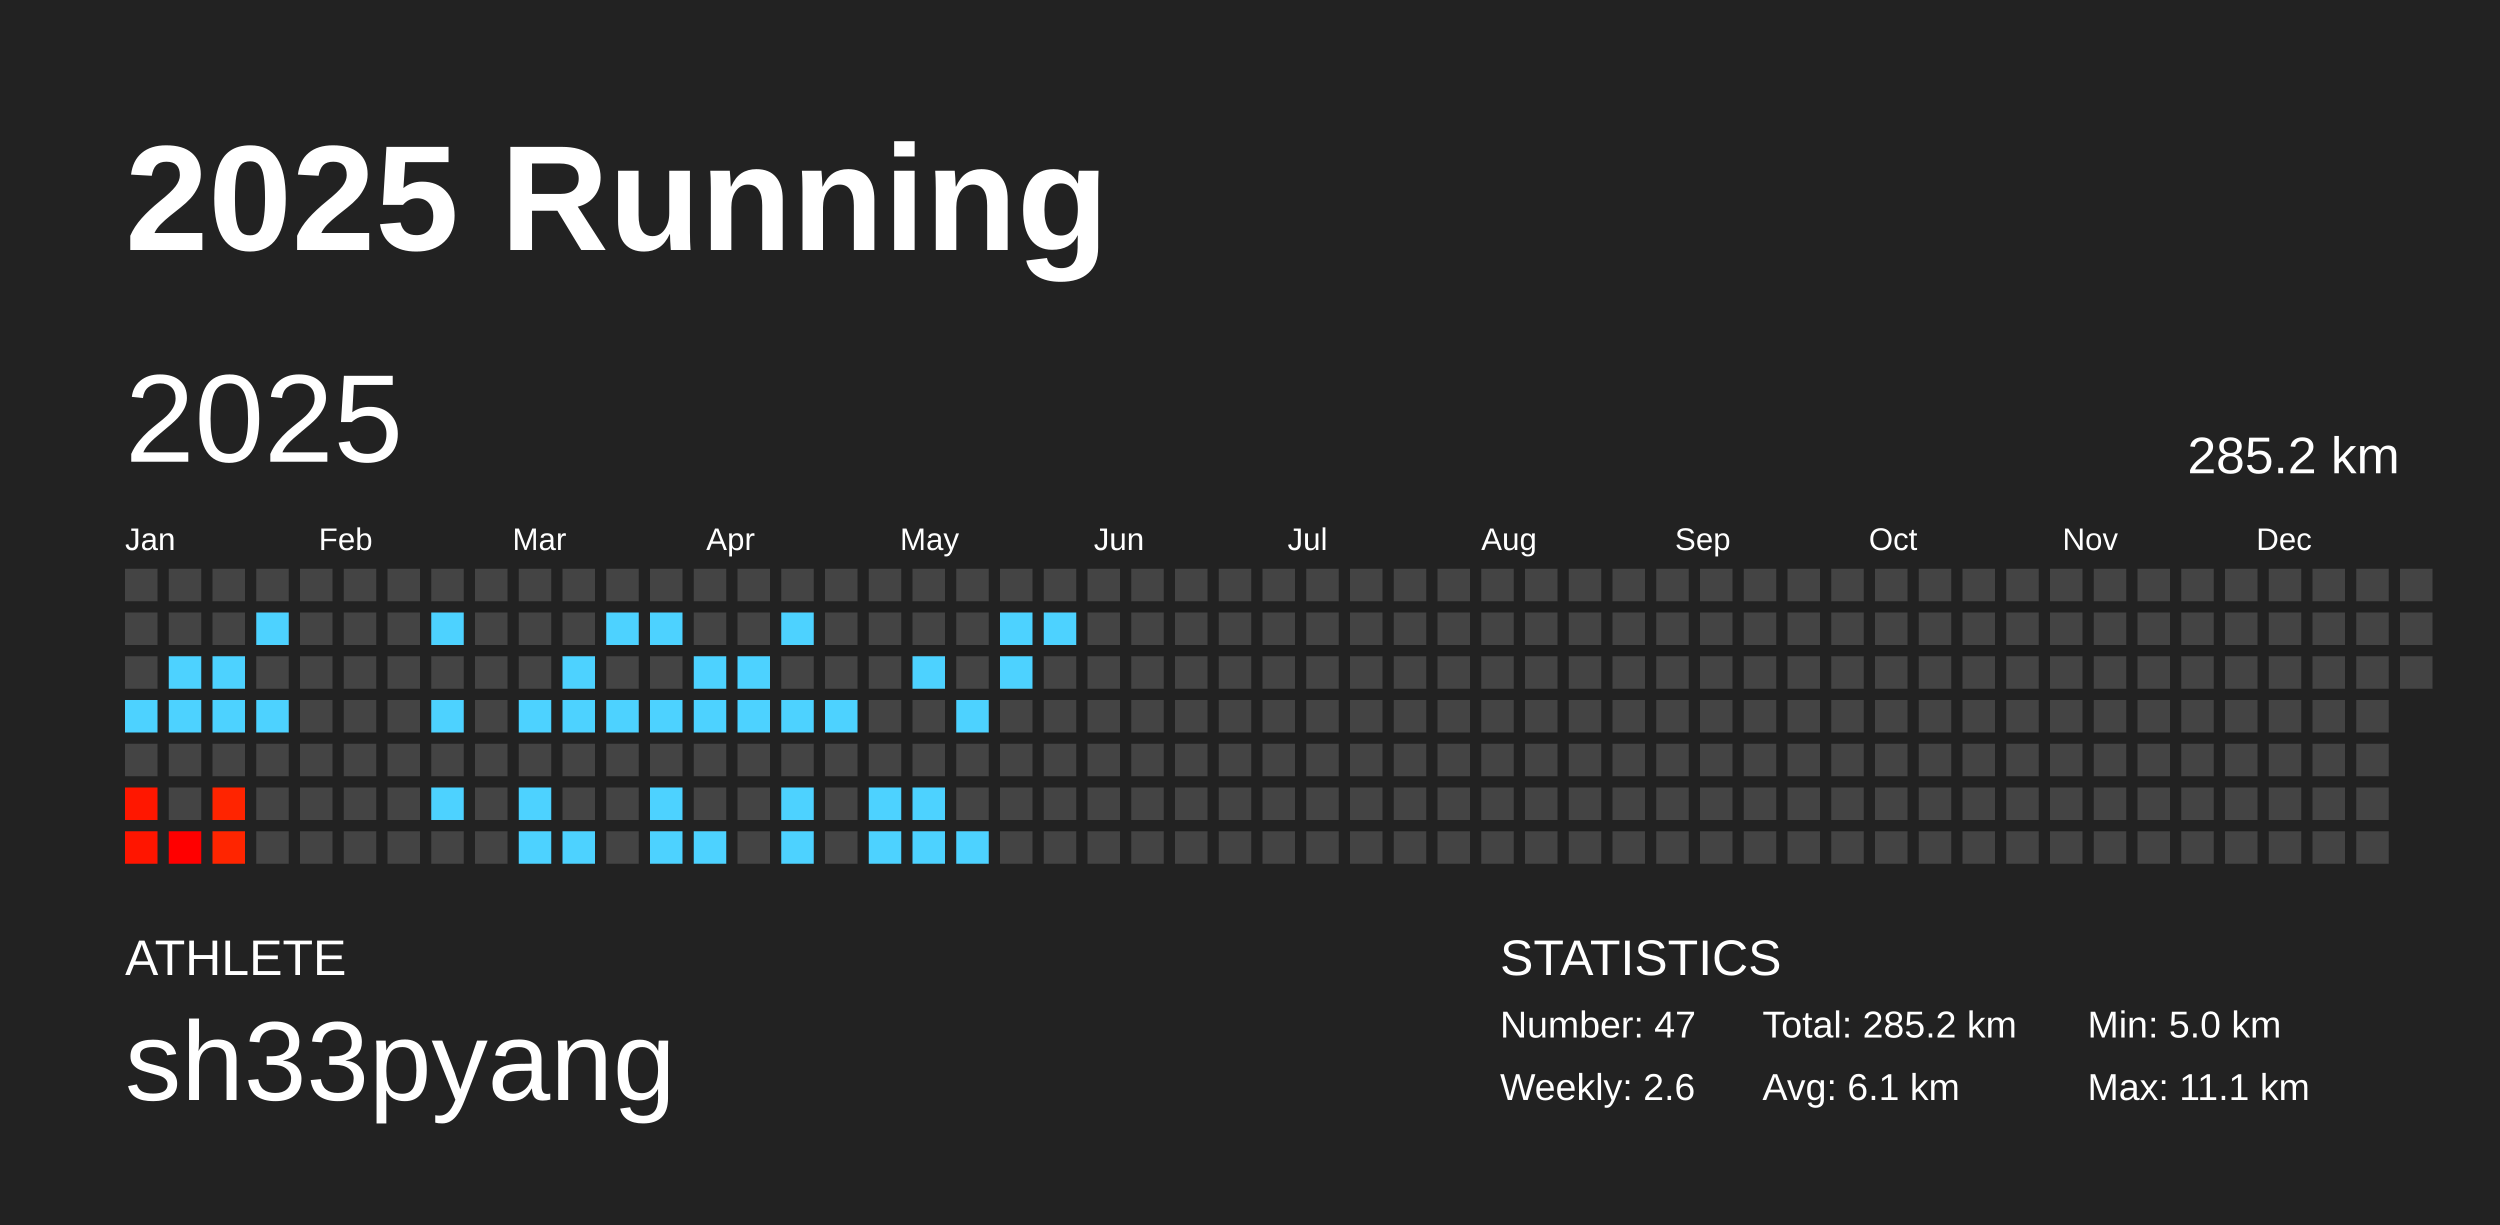
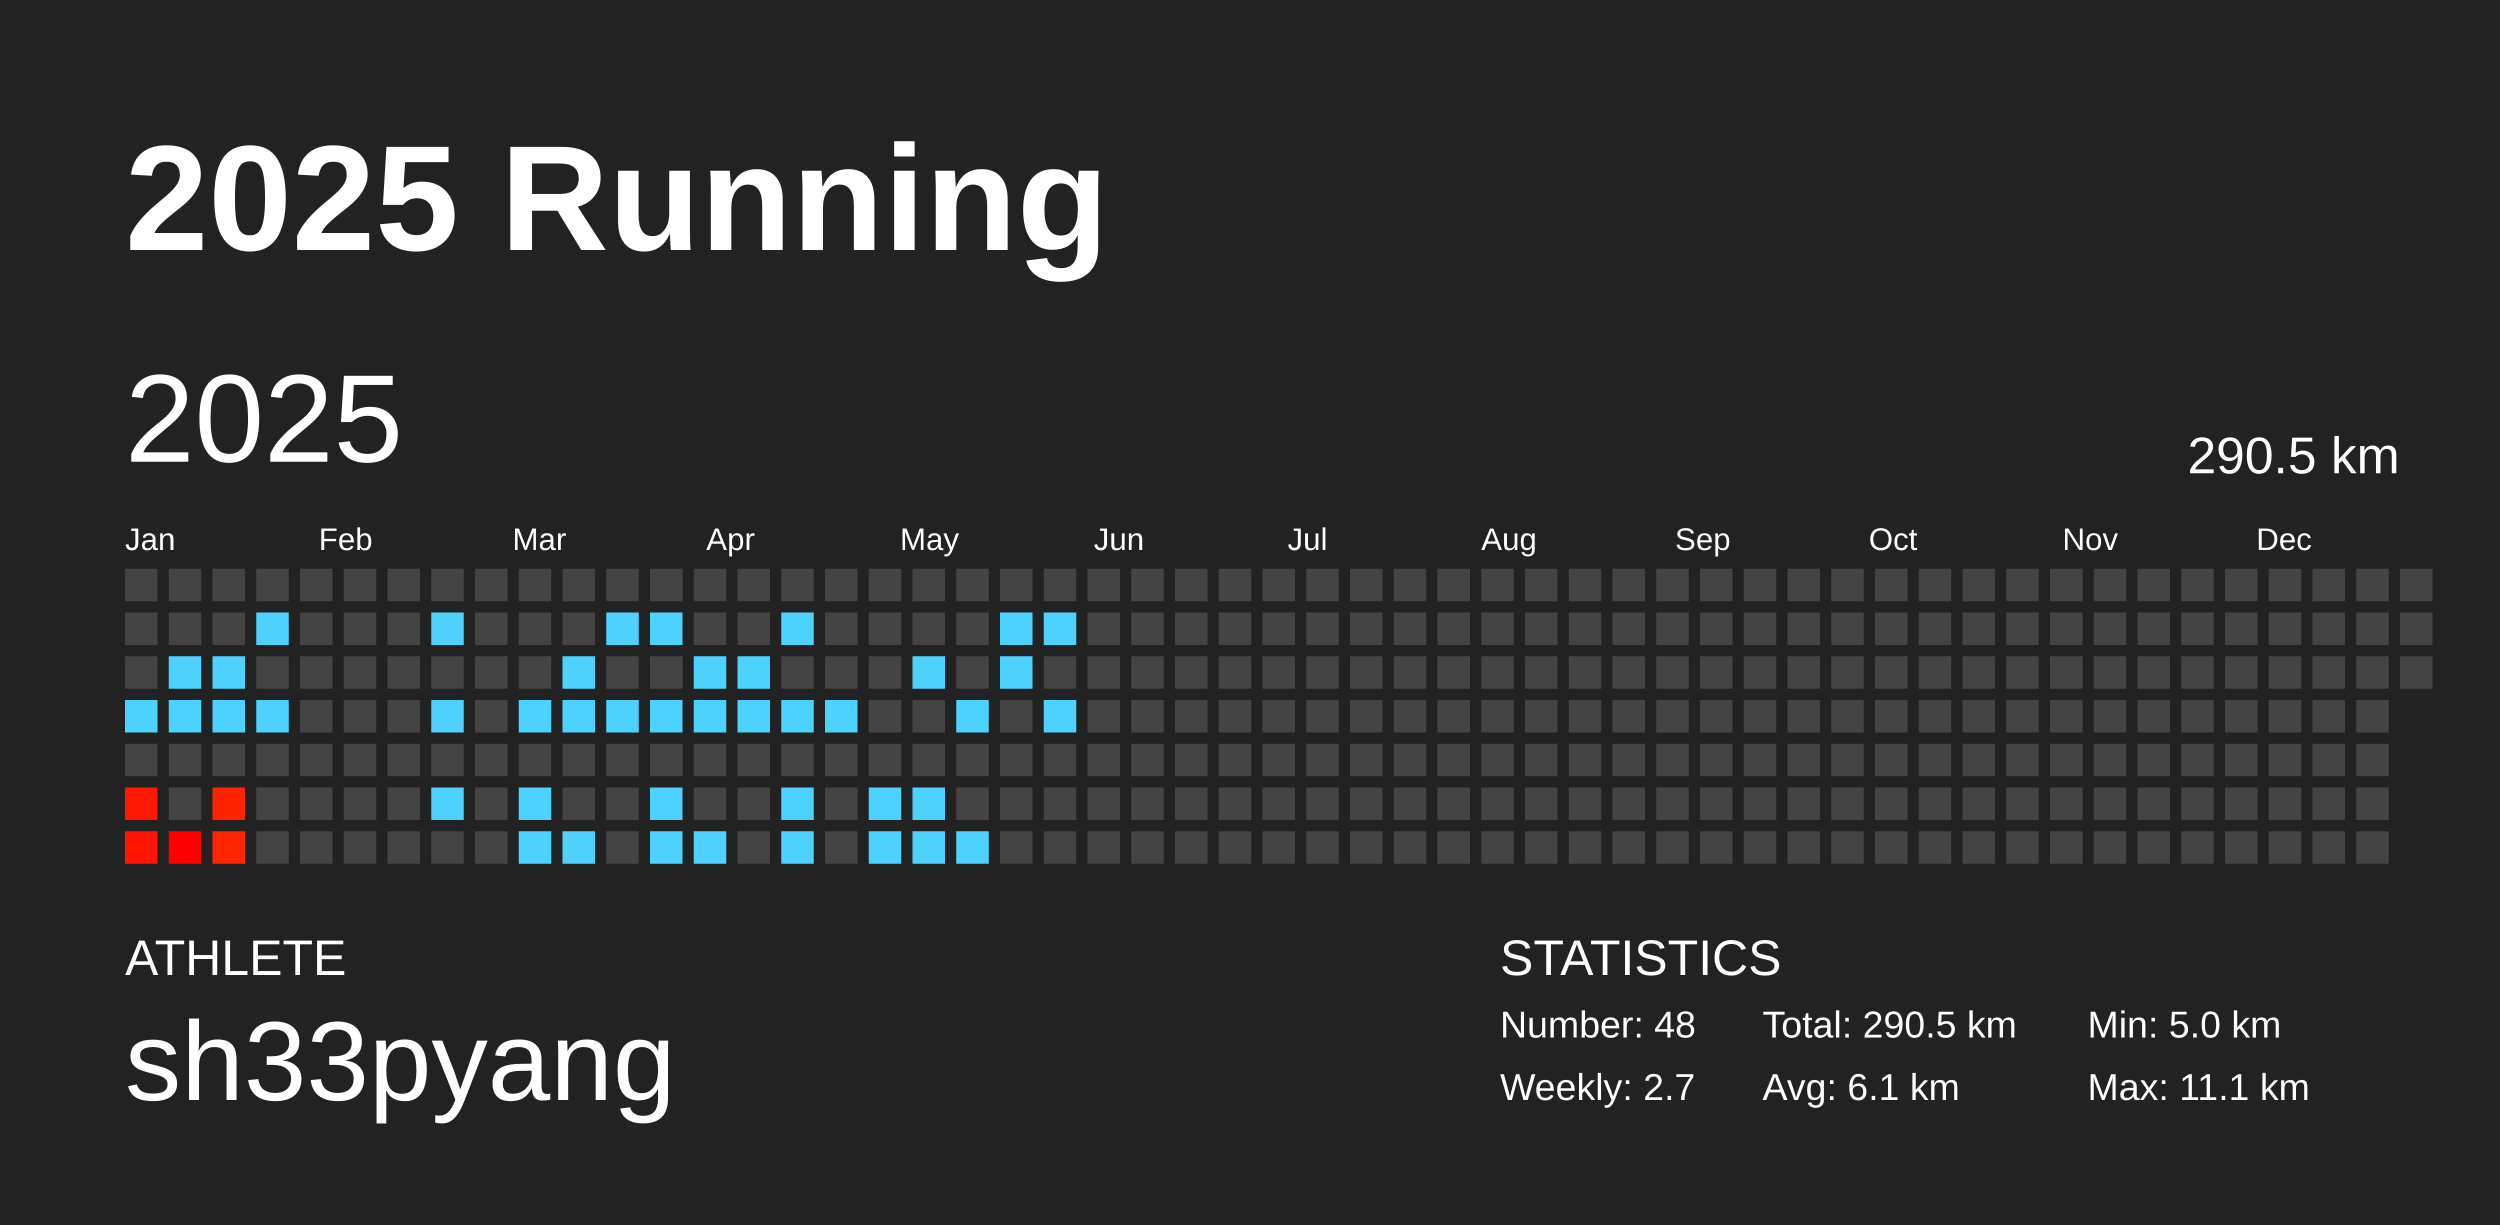
<svg xmlns="http://www.w3.org/2000/svg" baseProfile="full" height="98mm" version="1.1" viewBox="0,0,200,98" width="200mm">
  <defs />
  <rect fill="#222222" height="98" width="200" x="0" y="0" />
  <text fill="#FFFFFF" style="font-size:12px; font-family:Arial; font-weight:bold;" x="10" y="20">2025 Running</text>
  <text fill="#FFFFFF" style="font-size:4px; font-family:Arial" x="10" y="78">ATHLETE</text>
  <text fill="#FFFFFF" style="font-size:9px; font-family:Arial" x="10" y="88">sh33pyang</text>
  <text fill="#FFFFFF" style="font-size:4px; font-family:Arial" x="120" y="78">STATISTICS</text>
-   <text fill="#FFFFFF" style="font-size:3px; font-family:Arial" x="120" y="83">Number: 47</text>
-   <text fill="#FFFFFF" style="font-size:3px; font-family:Arial" x="120" y="88">Weekly: 2.6</text>
-   <text fill="#FFFFFF" style="font-size:3px; font-family:Arial" x="141" y="83">Total: 285.2 km</text>
+   <text fill="#FFFFFF" style="font-size:3px; font-family:Arial" x="120" y="83">Number: 48</text>
+   <text fill="#FFFFFF" style="font-size:3px; font-family:Arial" x="120" y="88">Weekly: 2.7</text>
+   <text fill="#FFFFFF" style="font-size:3px; font-family:Arial" x="141" y="83">Total: 290.5 km</text>
  <text fill="#FFFFFF" style="font-size:3px; font-family:Arial" x="141" y="88">Avg: 6.1 km</text>
  <text fill="#FFFFFF" style="font-size:3px; font-family:Arial" x="167" y="83">Min: 5.0 km</text>
  <text fill="#FFFFFF" style="font-size:3px; font-family:Arial" x="167" y="88">Max: 11.1 km</text>
  <text dominant-baseline="hanging" fill="#FFFFFF" style="font-size:10.0px; font-family:Arial;" x="10" y="30">2025</text>
-   <text dominant-baseline="hanging" fill="#FFFFFF" style="font-size:4.125px; font-family:Arial;" x="175" y="35">285.2 km</text>
+   <text dominant-baseline="hanging" fill="#FFFFFF" style="font-size:4.125px; font-family:Arial;" x="175" y="35">290.5 km</text>
  <text fill="#FFFFFF" style="font-size:2.5px; font-family:Arial" x="10.0" y="44">Jan</text>
  <text fill="#FFFFFF" style="font-size:2.5px; font-family:Arial" x="25.5" y="44">Feb</text>
  <text fill="#FFFFFF" style="font-size:2.5px; font-family:Arial" x="41.0" y="44">Mar</text>
  <text fill="#FFFFFF" style="font-size:2.5px; font-family:Arial" x="56.5" y="44">Apr</text>
  <text fill="#FFFFFF" style="font-size:2.5px; font-family:Arial" x="72.0" y="44">May</text>
  <text fill="#FFFFFF" style="font-size:2.5px; font-family:Arial" x="87.5" y="44">Jun</text>
  <text fill="#FFFFFF" style="font-size:2.5px; font-family:Arial" x="103.0" y="44">Jul</text>
  <text fill="#FFFFFF" style="font-size:2.5px; font-family:Arial" x="118.5" y="44">Aug</text>
  <text fill="#FFFFFF" style="font-size:2.5px; font-family:Arial" x="134.0" y="44">Sep</text>
  <text fill="#FFFFFF" style="font-size:2.5px; font-family:Arial" x="149.5" y="44">Oct</text>
  <text fill="#FFFFFF" style="font-size:2.5px; font-family:Arial" x="165.0" y="44">Nov</text>
  <text fill="#FFFFFF" style="font-size:2.5px; font-family:Arial" x="180.5" y="44">Dec</text>
  <rect fill="#444444" height="2.6" width="2.6" x="10.0" y="45.5" />
  <rect fill="#444444" height="2.6" width="2.6" x="10.0" y="49.0" />
  <rect fill="#444444" height="2.6" width="2.6" x="10.0" y="52.5" />
  <rect fill="#4dd2ff" height="2.6" width="2.6" x="10.0" y="56.0" />
  <rect fill="#444444" height="2.6" width="2.6" x="10.0" y="59.5" />
  <rect fill="#ff1700" height="2.6" width="2.6" x="10.0" y="63.0" />
  <rect fill="#ff1500" height="2.6" width="2.6" x="10.0" y="66.5" />
  <rect fill="#444444" height="2.6" width="2.6" x="13.5" y="45.5" />
  <rect fill="#444444" height="2.6" width="2.6" x="13.5" y="49.0" />
  <rect fill="#4dd2ff" height="2.6" width="2.6" x="13.5" y="52.5" />
  <rect fill="#4dd2ff" height="2.6" width="2.6" x="13.5" y="56.0" />
  <rect fill="#444444" height="2.6" width="2.6" x="13.5" y="59.5" />
  <rect fill="#444444" height="2.6" width="2.6" x="13.5" y="63.0" />
  <rect fill="#ff0000" height="2.6" width="2.6" x="13.5" y="66.5" />
  <rect fill="#444444" height="2.6" width="2.6" x="17.0" y="45.5" />
  <rect fill="#444444" height="2.6" width="2.6" x="17.0" y="49.0" />
  <rect fill="#4dd2ff" height="2.6" width="2.6" x="17.0" y="52.5" />
  <rect fill="#4dd2ff" height="2.6" width="2.6" x="17.0" y="56.0" />
  <rect fill="#444444" height="2.6" width="2.6" x="17.0" y="59.5" />
  <rect fill="#ff2400" height="2.6" width="2.6" x="17.0" y="63.0" />
  <rect fill="#ff2500" height="2.6" width="2.6" x="17.0" y="66.5" />
  <rect fill="#444444" height="2.6" width="2.6" x="20.5" y="45.5" />
  <rect fill="#4dd2ff" height="2.6" width="2.6" x="20.5" y="49.0" />
  <rect fill="#444444" height="2.6" width="2.6" x="20.5" y="52.5" />
  <rect fill="#4dd2ff" height="2.6" width="2.6" x="20.5" y="56.0" />
  <rect fill="#444444" height="2.6" width="2.6" x="20.5" y="59.5" />
  <rect fill="#444444" height="2.6" width="2.6" x="20.5" y="63.0" />
  <rect fill="#444444" height="2.6" width="2.6" x="20.5" y="66.5" />
  <rect fill="#444444" height="2.6" width="2.6" x="24.0" y="45.5" />
  <rect fill="#444444" height="2.6" width="2.6" x="24.0" y="49.0" />
  <rect fill="#444444" height="2.6" width="2.6" x="24.0" y="52.5" />
  <rect fill="#444444" height="2.6" width="2.6" x="24.0" y="56.0" />
  <rect fill="#444444" height="2.6" width="2.6" x="24.0" y="59.5" />
  <rect fill="#444444" height="2.6" width="2.6" x="24.0" y="63.0" />
  <rect fill="#444444" height="2.6" width="2.6" x="24.0" y="66.5" />
  <rect fill="#444444" height="2.6" width="2.6" x="27.5" y="45.5" />
  <rect fill="#444444" height="2.6" width="2.6" x="27.5" y="49.0" />
  <rect fill="#444444" height="2.6" width="2.6" x="27.5" y="52.5" />
  <rect fill="#444444" height="2.6" width="2.6" x="27.5" y="56.0" />
  <rect fill="#444444" height="2.6" width="2.6" x="27.5" y="59.5" />
  <rect fill="#444444" height="2.6" width="2.6" x="27.5" y="63.0" />
  <rect fill="#444444" height="2.6" width="2.6" x="27.5" y="66.5" />
  <rect fill="#444444" height="2.6" width="2.6" x="31.0" y="45.5" />
  <rect fill="#444444" height="2.6" width="2.6" x="31.0" y="49.0" />
  <rect fill="#444444" height="2.6" width="2.6" x="31.0" y="52.5" />
  <rect fill="#444444" height="2.6" width="2.6" x="31.0" y="56.0" />
  <rect fill="#444444" height="2.6" width="2.6" x="31.0" y="59.5" />
  <rect fill="#444444" height="2.6" width="2.6" x="31.0" y="63.0" />
  <rect fill="#444444" height="2.6" width="2.6" x="31.0" y="66.5" />
  <rect fill="#444444" height="2.6" width="2.6" x="34.5" y="45.5" />
  <rect fill="#4dd2ff" height="2.6" width="2.6" x="34.5" y="49.0" />
  <rect fill="#444444" height="2.6" width="2.6" x="34.5" y="52.5" />
  <rect fill="#4dd2ff" height="2.6" width="2.6" x="34.5" y="56.0" />
  <rect fill="#444444" height="2.6" width="2.6" x="34.5" y="59.5" />
  <rect fill="#4dd2ff" height="2.6" width="2.6" x="34.5" y="63.0" />
  <rect fill="#444444" height="2.6" width="2.6" x="34.5" y="66.5" />
  <rect fill="#444444" height="2.6" width="2.6" x="38.0" y="45.5" />
  <rect fill="#444444" height="2.6" width="2.6" x="38.0" y="49.0" />
  <rect fill="#444444" height="2.6" width="2.6" x="38.0" y="52.5" />
  <rect fill="#444444" height="2.6" width="2.6" x="38.0" y="56.0" />
  <rect fill="#444444" height="2.6" width="2.6" x="38.0" y="59.5" />
  <rect fill="#444444" height="2.6" width="2.6" x="38.0" y="63.0" />
  <rect fill="#444444" height="2.6" width="2.6" x="38.0" y="66.5" />
  <rect fill="#444444" height="2.6" width="2.6" x="41.5" y="45.5" />
  <rect fill="#444444" height="2.6" width="2.6" x="41.5" y="49.0" />
  <rect fill="#444444" height="2.6" width="2.6" x="41.5" y="52.5" />
  <rect fill="#4dd2ff" height="2.6" width="2.6" x="41.5" y="56.0" />
  <rect fill="#444444" height="2.6" width="2.6" x="41.5" y="59.5" />
  <rect fill="#4dd2ff" height="2.6" width="2.6" x="41.5" y="63.0" />
  <rect fill="#4dd2ff" height="2.6" width="2.6" x="41.5" y="66.5" />
  <rect fill="#444444" height="2.6" width="2.6" x="45.0" y="45.5" />
  <rect fill="#444444" height="2.6" width="2.6" x="45.0" y="49.0" />
  <rect fill="#4dd2ff" height="2.6" width="2.6" x="45.0" y="52.5" />
  <rect fill="#4dd2ff" height="2.6" width="2.6" x="45.0" y="56.0" />
  <rect fill="#444444" height="2.6" width="2.6" x="45.0" y="59.5" />
  <rect fill="#444444" height="2.6" width="2.6" x="45.0" y="63.0" />
  <rect fill="#4dd2ff" height="2.6" width="2.6" x="45.0" y="66.5" />
  <rect fill="#444444" height="2.6" width="2.6" x="48.5" y="45.5" />
  <rect fill="#4dd2ff" height="2.6" width="2.6" x="48.5" y="49.0" />
  <rect fill="#444444" height="2.6" width="2.6" x="48.5" y="52.5" />
  <rect fill="#4dd2ff" height="2.6" width="2.6" x="48.5" y="56.0" />
  <rect fill="#444444" height="2.6" width="2.6" x="48.5" y="59.5" />
  <rect fill="#444444" height="2.6" width="2.6" x="48.5" y="63.0" />
  <rect fill="#444444" height="2.6" width="2.6" x="48.5" y="66.5" />
  <rect fill="#444444" height="2.6" width="2.6" x="52.0" y="45.5" />
  <rect fill="#4dd2ff" height="2.6" width="2.6" x="52.0" y="49.0" />
  <rect fill="#444444" height="2.6" width="2.6" x="52.0" y="52.5" />
  <rect fill="#4dd2ff" height="2.6" width="2.6" x="52.0" y="56.0" />
  <rect fill="#444444" height="2.6" width="2.6" x="52.0" y="59.5" />
  <rect fill="#4dd2ff" height="2.6" width="2.6" x="52.0" y="63.0" />
  <rect fill="#4dd2ff" height="2.6" width="2.6" x="52.0" y="66.5" />
  <rect fill="#444444" height="2.6" width="2.6" x="55.5" y="45.5" />
  <rect fill="#444444" height="2.6" width="2.6" x="55.5" y="49.0" />
  <rect fill="#4dd2ff" height="2.6" width="2.6" x="55.5" y="52.5" />
  <rect fill="#4dd2ff" height="2.6" width="2.6" x="55.5" y="56.0" />
  <rect fill="#444444" height="2.6" width="2.6" x="55.5" y="59.5" />
  <rect fill="#444444" height="2.6" width="2.6" x="55.5" y="63.0" />
  <rect fill="#4dd2ff" height="2.6" width="2.6" x="55.5" y="66.5" />
  <rect fill="#444444" height="2.6" width="2.6" x="59.0" y="45.5" />
  <rect fill="#444444" height="2.6" width="2.6" x="59.0" y="49.0" />
  <rect fill="#4dd2ff" height="2.6" width="2.6" x="59.0" y="52.5" />
  <rect fill="#4dd2ff" height="2.6" width="2.6" x="59.0" y="56.0" />
  <rect fill="#444444" height="2.6" width="2.6" x="59.0" y="59.5" />
  <rect fill="#444444" height="2.6" width="2.6" x="59.0" y="63.0" />
  <rect fill="#444444" height="2.6" width="2.6" x="59.0" y="66.5" />
  <rect fill="#444444" height="2.6" width="2.6" x="62.5" y="45.5" />
  <rect fill="#4dd2ff" height="2.6" width="2.6" x="62.5" y="49.0" />
  <rect fill="#444444" height="2.6" width="2.6" x="62.5" y="52.5" />
  <rect fill="#4dd2ff" height="2.6" width="2.6" x="62.5" y="56.0" />
  <rect fill="#444444" height="2.6" width="2.6" x="62.5" y="59.5" />
  <rect fill="#4dd2ff" height="2.6" width="2.6" x="62.5" y="63.0" />
  <rect fill="#4dd2ff" height="2.6" width="2.6" x="62.5" y="66.5" />
  <rect fill="#444444" height="2.6" width="2.6" x="66.0" y="45.5" />
  <rect fill="#444444" height="2.6" width="2.6" x="66.0" y="49.0" />
  <rect fill="#444444" height="2.6" width="2.6" x="66.0" y="52.5" />
  <rect fill="#4dd2ff" height="2.6" width="2.6" x="66.0" y="56.0" />
  <rect fill="#444444" height="2.6" width="2.6" x="66.0" y="59.5" />
  <rect fill="#444444" height="2.6" width="2.6" x="66.0" y="63.0" />
  <rect fill="#444444" height="2.6" width="2.6" x="66.0" y="66.5" />
  <rect fill="#444444" height="2.6" width="2.6" x="69.5" y="45.5" />
  <rect fill="#444444" height="2.6" width="2.6" x="69.5" y="49.0" />
  <rect fill="#444444" height="2.6" width="2.6" x="69.5" y="52.5" />
  <rect fill="#444444" height="2.6" width="2.6" x="69.5" y="56.0" />
  <rect fill="#444444" height="2.6" width="2.6" x="69.5" y="59.5" />
  <rect fill="#4dd2ff" height="2.6" width="2.6" x="69.5" y="63.0" />
  <rect fill="#4dd2ff" height="2.6" width="2.6" x="69.5" y="66.5" />
  <rect fill="#444444" height="2.6" width="2.6" x="73.0" y="45.5" />
  <rect fill="#444444" height="2.6" width="2.6" x="73.0" y="49.0" />
  <rect fill="#4dd2ff" height="2.6" width="2.6" x="73.0" y="52.5" />
  <rect fill="#444444" height="2.6" width="2.6" x="73.0" y="56.0" />
  <rect fill="#444444" height="2.6" width="2.6" x="73.0" y="59.5" />
  <rect fill="#4dd2ff" height="2.6" width="2.6" x="73.0" y="63.0" />
  <rect fill="#4dd2ff" height="2.6" width="2.6" x="73.0" y="66.5" />
  <rect fill="#444444" height="2.6" width="2.6" x="76.5" y="45.5" />
  <rect fill="#444444" height="2.6" width="2.6" x="76.5" y="49.0" />
  <rect fill="#444444" height="2.6" width="2.6" x="76.5" y="52.5" />
  <rect fill="#4dd2ff" height="2.6" width="2.6" x="76.5" y="56.0" />
  <rect fill="#444444" height="2.6" width="2.6" x="76.5" y="59.5" />
  <rect fill="#444444" height="2.6" width="2.6" x="76.5" y="63.0" />
  <rect fill="#4dd2ff" height="2.6" width="2.6" x="76.5" y="66.5" />
  <rect fill="#444444" height="2.6" width="2.6" x="80.0" y="45.5" />
  <rect fill="#4dd2ff" height="2.6" width="2.6" x="80.0" y="49.0" />
  <rect fill="#4dd2ff" height="2.6" width="2.6" x="80.0" y="52.5" />
  <rect fill="#444444" height="2.6" width="2.6" x="80.0" y="56.0" />
  <rect fill="#444444" height="2.6" width="2.6" x="80.0" y="59.5" />
  <rect fill="#444444" height="2.6" width="2.6" x="80.0" y="63.0" />
  <rect fill="#444444" height="2.6" width="2.6" x="80.0" y="66.5" />
  <rect fill="#444444" height="2.6" width="2.6" x="83.5" y="45.5" />
  <rect fill="#4dd2ff" height="2.6" width="2.6" x="83.5" y="49.0" />
  <rect fill="#444444" height="2.6" width="2.6" x="83.5" y="52.5" />
-   <rect fill="#444444" height="2.6" width="2.6" x="83.5" y="56.0" />
+   <rect fill="#4dd2ff" height="2.6" width="2.6" x="83.5" y="56.0" />
  <rect fill="#444444" height="2.6" width="2.6" x="83.5" y="59.5" />
  <rect fill="#444444" height="2.6" width="2.6" x="83.5" y="63.0" />
  <rect fill="#444444" height="2.6" width="2.6" x="83.5" y="66.5" />
  <rect fill="#444444" height="2.6" width="2.6" x="87.0" y="45.5" />
  <rect fill="#444444" height="2.6" width="2.6" x="87.0" y="49.0" />
  <rect fill="#444444" height="2.6" width="2.6" x="87.0" y="52.5" />
  <rect fill="#444444" height="2.6" width="2.6" x="87.0" y="56.0" />
  <rect fill="#444444" height="2.6" width="2.6" x="87.0" y="59.5" />
  <rect fill="#444444" height="2.6" width="2.6" x="87.0" y="63.0" />
  <rect fill="#444444" height="2.6" width="2.6" x="87.0" y="66.5" />
  <rect fill="#444444" height="2.6" width="2.6" x="90.5" y="45.5" />
  <rect fill="#444444" height="2.6" width="2.6" x="90.5" y="49.0" />
  <rect fill="#444444" height="2.6" width="2.6" x="90.5" y="52.5" />
  <rect fill="#444444" height="2.6" width="2.6" x="90.5" y="56.0" />
  <rect fill="#444444" height="2.6" width="2.6" x="90.5" y="59.5" />
  <rect fill="#444444" height="2.6" width="2.6" x="90.5" y="63.0" />
  <rect fill="#444444" height="2.6" width="2.6" x="90.5" y="66.5" />
  <rect fill="#444444" height="2.6" width="2.6" x="94.0" y="45.5" />
  <rect fill="#444444" height="2.6" width="2.6" x="94.0" y="49.0" />
  <rect fill="#444444" height="2.6" width="2.6" x="94.0" y="52.5" />
  <rect fill="#444444" height="2.6" width="2.6" x="94.0" y="56.0" />
  <rect fill="#444444" height="2.6" width="2.6" x="94.0" y="59.5" />
  <rect fill="#444444" height="2.6" width="2.6" x="94.0" y="63.0" />
  <rect fill="#444444" height="2.6" width="2.6" x="94.0" y="66.5" />
  <rect fill="#444444" height="2.6" width="2.6" x="97.5" y="45.5" />
  <rect fill="#444444" height="2.6" width="2.6" x="97.5" y="49.0" />
  <rect fill="#444444" height="2.6" width="2.6" x="97.5" y="52.5" />
  <rect fill="#444444" height="2.6" width="2.6" x="97.5" y="56.0" />
  <rect fill="#444444" height="2.6" width="2.6" x="97.5" y="59.5" />
  <rect fill="#444444" height="2.6" width="2.6" x="97.5" y="63.0" />
  <rect fill="#444444" height="2.6" width="2.6" x="97.5" y="66.5" />
  <rect fill="#444444" height="2.6" width="2.6" x="101.0" y="45.5" />
  <rect fill="#444444" height="2.6" width="2.6" x="101.0" y="49.0" />
  <rect fill="#444444" height="2.6" width="2.6" x="101.0" y="52.5" />
  <rect fill="#444444" height="2.6" width="2.6" x="101.0" y="56.0" />
  <rect fill="#444444" height="2.6" width="2.6" x="101.0" y="59.5" />
  <rect fill="#444444" height="2.6" width="2.6" x="101.0" y="63.0" />
  <rect fill="#444444" height="2.6" width="2.6" x="101.0" y="66.5" />
  <rect fill="#444444" height="2.6" width="2.6" x="104.5" y="45.5" />
  <rect fill="#444444" height="2.6" width="2.6" x="104.5" y="49.0" />
  <rect fill="#444444" height="2.6" width="2.6" x="104.5" y="52.5" />
  <rect fill="#444444" height="2.6" width="2.6" x="104.5" y="56.0" />
  <rect fill="#444444" height="2.6" width="2.6" x="104.5" y="59.5" />
  <rect fill="#444444" height="2.6" width="2.6" x="104.5" y="63.0" />
  <rect fill="#444444" height="2.6" width="2.6" x="104.5" y="66.5" />
  <rect fill="#444444" height="2.6" width="2.6" x="108.0" y="45.5" />
  <rect fill="#444444" height="2.6" width="2.6" x="108.0" y="49.0" />
  <rect fill="#444444" height="2.6" width="2.6" x="108.0" y="52.5" />
  <rect fill="#444444" height="2.6" width="2.6" x="108.0" y="56.0" />
  <rect fill="#444444" height="2.6" width="2.6" x="108.0" y="59.5" />
  <rect fill="#444444" height="2.6" width="2.6" x="108.0" y="63.0" />
  <rect fill="#444444" height="2.6" width="2.6" x="108.0" y="66.5" />
  <rect fill="#444444" height="2.6" width="2.6" x="111.5" y="45.5" />
  <rect fill="#444444" height="2.6" width="2.6" x="111.5" y="49.0" />
  <rect fill="#444444" height="2.6" width="2.6" x="111.5" y="52.5" />
  <rect fill="#444444" height="2.6" width="2.6" x="111.5" y="56.0" />
  <rect fill="#444444" height="2.6" width="2.6" x="111.5" y="59.5" />
  <rect fill="#444444" height="2.6" width="2.6" x="111.5" y="63.0" />
  <rect fill="#444444" height="2.6" width="2.6" x="111.5" y="66.5" />
  <rect fill="#444444" height="2.6" width="2.6" x="115.0" y="45.5" />
  <rect fill="#444444" height="2.6" width="2.6" x="115.0" y="49.0" />
  <rect fill="#444444" height="2.6" width="2.6" x="115.0" y="52.5" />
  <rect fill="#444444" height="2.6" width="2.6" x="115.0" y="56.0" />
  <rect fill="#444444" height="2.6" width="2.6" x="115.0" y="59.5" />
  <rect fill="#444444" height="2.6" width="2.6" x="115.0" y="63.0" />
  <rect fill="#444444" height="2.6" width="2.6" x="115.0" y="66.5" />
  <rect fill="#444444" height="2.6" width="2.6" x="118.5" y="45.5" />
  <rect fill="#444444" height="2.6" width="2.6" x="118.5" y="49.0" />
  <rect fill="#444444" height="2.6" width="2.6" x="118.5" y="52.5" />
  <rect fill="#444444" height="2.6" width="2.6" x="118.5" y="56.0" />
  <rect fill="#444444" height="2.6" width="2.6" x="118.5" y="59.5" />
  <rect fill="#444444" height="2.6" width="2.6" x="118.5" y="63.0" />
  <rect fill="#444444" height="2.6" width="2.6" x="118.5" y="66.5" />
  <rect fill="#444444" height="2.6" width="2.6" x="122.0" y="45.5" />
  <rect fill="#444444" height="2.6" width="2.6" x="122.0" y="49.0" />
  <rect fill="#444444" height="2.6" width="2.6" x="122.0" y="52.5" />
  <rect fill="#444444" height="2.6" width="2.6" x="122.0" y="56.0" />
  <rect fill="#444444" height="2.6" width="2.6" x="122.0" y="59.5" />
  <rect fill="#444444" height="2.6" width="2.6" x="122.0" y="63.0" />
  <rect fill="#444444" height="2.6" width="2.6" x="122.0" y="66.5" />
  <rect fill="#444444" height="2.6" width="2.6" x="125.5" y="45.5" />
  <rect fill="#444444" height="2.6" width="2.6" x="125.5" y="49.0" />
  <rect fill="#444444" height="2.6" width="2.6" x="125.5" y="52.5" />
  <rect fill="#444444" height="2.6" width="2.6" x="125.5" y="56.0" />
  <rect fill="#444444" height="2.6" width="2.6" x="125.5" y="59.5" />
  <rect fill="#444444" height="2.6" width="2.6" x="125.5" y="63.0" />
  <rect fill="#444444" height="2.6" width="2.6" x="125.5" y="66.5" />
  <rect fill="#444444" height="2.6" width="2.6" x="129.0" y="45.5" />
  <rect fill="#444444" height="2.6" width="2.6" x="129.0" y="49.0" />
  <rect fill="#444444" height="2.6" width="2.6" x="129.0" y="52.5" />
  <rect fill="#444444" height="2.6" width="2.6" x="129.0" y="56.0" />
  <rect fill="#444444" height="2.6" width="2.6" x="129.0" y="59.5" />
  <rect fill="#444444" height="2.6" width="2.6" x="129.0" y="63.0" />
  <rect fill="#444444" height="2.6" width="2.6" x="129.0" y="66.5" />
  <rect fill="#444444" height="2.6" width="2.6" x="132.5" y="45.5" />
  <rect fill="#444444" height="2.6" width="2.6" x="132.5" y="49.0" />
  <rect fill="#444444" height="2.6" width="2.6" x="132.5" y="52.5" />
  <rect fill="#444444" height="2.6" width="2.6" x="132.5" y="56.0" />
  <rect fill="#444444" height="2.6" width="2.6" x="132.5" y="59.5" />
  <rect fill="#444444" height="2.6" width="2.6" x="132.5" y="63.0" />
  <rect fill="#444444" height="2.6" width="2.6" x="132.5" y="66.5" />
  <rect fill="#444444" height="2.6" width="2.6" x="136.0" y="45.5" />
  <rect fill="#444444" height="2.6" width="2.6" x="136.0" y="49.0" />
  <rect fill="#444444" height="2.6" width="2.6" x="136.0" y="52.5" />
  <rect fill="#444444" height="2.6" width="2.6" x="136.0" y="56.0" />
  <rect fill="#444444" height="2.6" width="2.6" x="136.0" y="59.5" />
  <rect fill="#444444" height="2.6" width="2.6" x="136.0" y="63.0" />
  <rect fill="#444444" height="2.6" width="2.6" x="136.0" y="66.5" />
  <rect fill="#444444" height="2.6" width="2.6" x="139.5" y="45.5" />
  <rect fill="#444444" height="2.6" width="2.6" x="139.5" y="49.0" />
  <rect fill="#444444" height="2.6" width="2.6" x="139.5" y="52.5" />
  <rect fill="#444444" height="2.6" width="2.6" x="139.5" y="56.0" />
  <rect fill="#444444" height="2.6" width="2.6" x="139.5" y="59.5" />
  <rect fill="#444444" height="2.6" width="2.6" x="139.5" y="63.0" />
  <rect fill="#444444" height="2.6" width="2.6" x="139.5" y="66.5" />
  <rect fill="#444444" height="2.6" width="2.6" x="143.0" y="45.5" />
  <rect fill="#444444" height="2.6" width="2.6" x="143.0" y="49.0" />
  <rect fill="#444444" height="2.6" width="2.6" x="143.0" y="52.5" />
  <rect fill="#444444" height="2.6" width="2.6" x="143.0" y="56.0" />
  <rect fill="#444444" height="2.6" width="2.6" x="143.0" y="59.5" />
  <rect fill="#444444" height="2.6" width="2.6" x="143.0" y="63.0" />
  <rect fill="#444444" height="2.6" width="2.6" x="143.0" y="66.5" />
  <rect fill="#444444" height="2.6" width="2.6" x="146.5" y="45.5" />
  <rect fill="#444444" height="2.6" width="2.6" x="146.5" y="49.0" />
  <rect fill="#444444" height="2.6" width="2.6" x="146.5" y="52.5" />
  <rect fill="#444444" height="2.6" width="2.6" x="146.5" y="56.0" />
  <rect fill="#444444" height="2.6" width="2.6" x="146.5" y="59.5" />
  <rect fill="#444444" height="2.6" width="2.6" x="146.5" y="63.0" />
  <rect fill="#444444" height="2.6" width="2.6" x="146.5" y="66.5" />
  <rect fill="#444444" height="2.6" width="2.6" x="150.0" y="45.5" />
  <rect fill="#444444" height="2.6" width="2.6" x="150.0" y="49.0" />
  <rect fill="#444444" height="2.6" width="2.6" x="150.0" y="52.5" />
  <rect fill="#444444" height="2.6" width="2.6" x="150.0" y="56.0" />
  <rect fill="#444444" height="2.6" width="2.6" x="150.0" y="59.5" />
  <rect fill="#444444" height="2.6" width="2.6" x="150.0" y="63.0" />
  <rect fill="#444444" height="2.6" width="2.6" x="150.0" y="66.5" />
  <rect fill="#444444" height="2.6" width="2.6" x="153.5" y="45.5" />
  <rect fill="#444444" height="2.6" width="2.6" x="153.5" y="49.0" />
  <rect fill="#444444" height="2.6" width="2.6" x="153.5" y="52.5" />
  <rect fill="#444444" height="2.6" width="2.6" x="153.5" y="56.0" />
  <rect fill="#444444" height="2.6" width="2.6" x="153.5" y="59.5" />
  <rect fill="#444444" height="2.6" width="2.6" x="153.5" y="63.0" />
  <rect fill="#444444" height="2.6" width="2.6" x="153.5" y="66.5" />
  <rect fill="#444444" height="2.6" width="2.6" x="157.0" y="45.5" />
  <rect fill="#444444" height="2.6" width="2.6" x="157.0" y="49.0" />
  <rect fill="#444444" height="2.6" width="2.6" x="157.0" y="52.5" />
  <rect fill="#444444" height="2.6" width="2.6" x="157.0" y="56.0" />
  <rect fill="#444444" height="2.6" width="2.6" x="157.0" y="59.5" />
  <rect fill="#444444" height="2.6" width="2.6" x="157.0" y="63.0" />
  <rect fill="#444444" height="2.6" width="2.6" x="157.0" y="66.5" />
  <rect fill="#444444" height="2.6" width="2.6" x="160.5" y="45.5" />
  <rect fill="#444444" height="2.6" width="2.6" x="160.5" y="49.0" />
  <rect fill="#444444" height="2.6" width="2.6" x="160.5" y="52.5" />
  <rect fill="#444444" height="2.6" width="2.6" x="160.5" y="56.0" />
  <rect fill="#444444" height="2.6" width="2.6" x="160.5" y="59.5" />
  <rect fill="#444444" height="2.6" width="2.6" x="160.5" y="63.0" />
  <rect fill="#444444" height="2.6" width="2.6" x="160.5" y="66.5" />
  <rect fill="#444444" height="2.6" width="2.6" x="164.0" y="45.5" />
  <rect fill="#444444" height="2.6" width="2.6" x="164.0" y="49.0" />
  <rect fill="#444444" height="2.6" width="2.6" x="164.0" y="52.5" />
  <rect fill="#444444" height="2.6" width="2.6" x="164.0" y="56.0" />
  <rect fill="#444444" height="2.6" width="2.6" x="164.0" y="59.5" />
  <rect fill="#444444" height="2.6" width="2.6" x="164.0" y="63.0" />
  <rect fill="#444444" height="2.6" width="2.6" x="164.0" y="66.5" />
  <rect fill="#444444" height="2.6" width="2.6" x="167.5" y="45.5" />
  <rect fill="#444444" height="2.6" width="2.6" x="167.5" y="49.0" />
  <rect fill="#444444" height="2.6" width="2.6" x="167.5" y="52.5" />
  <rect fill="#444444" height="2.6" width="2.6" x="167.5" y="56.0" />
  <rect fill="#444444" height="2.6" width="2.6" x="167.5" y="59.5" />
  <rect fill="#444444" height="2.6" width="2.6" x="167.5" y="63.0" />
  <rect fill="#444444" height="2.6" width="2.6" x="167.5" y="66.5" />
  <rect fill="#444444" height="2.6" width="2.6" x="171.0" y="45.5" />
  <rect fill="#444444" height="2.6" width="2.6" x="171.0" y="49.0" />
  <rect fill="#444444" height="2.6" width="2.6" x="171.0" y="52.5" />
  <rect fill="#444444" height="2.6" width="2.6" x="171.0" y="56.0" />
  <rect fill="#444444" height="2.6" width="2.6" x="171.0" y="59.5" />
  <rect fill="#444444" height="2.6" width="2.6" x="171.0" y="63.0" />
  <rect fill="#444444" height="2.6" width="2.6" x="171.0" y="66.5" />
  <rect fill="#444444" height="2.6" width="2.6" x="174.5" y="45.5" />
  <rect fill="#444444" height="2.6" width="2.6" x="174.5" y="49.0" />
  <rect fill="#444444" height="2.6" width="2.6" x="174.5" y="52.5" />
  <rect fill="#444444" height="2.6" width="2.6" x="174.5" y="56.0" />
  <rect fill="#444444" height="2.6" width="2.6" x="174.5" y="59.5" />
  <rect fill="#444444" height="2.6" width="2.6" x="174.5" y="63.0" />
  <rect fill="#444444" height="2.6" width="2.6" x="174.5" y="66.5" />
  <rect fill="#444444" height="2.6" width="2.6" x="178.0" y="45.5" />
  <rect fill="#444444" height="2.6" width="2.6" x="178.0" y="49.0" />
  <rect fill="#444444" height="2.6" width="2.6" x="178.0" y="52.5" />
  <rect fill="#444444" height="2.6" width="2.6" x="178.0" y="56.0" />
  <rect fill="#444444" height="2.6" width="2.6" x="178.0" y="59.5" />
  <rect fill="#444444" height="2.6" width="2.6" x="178.0" y="63.0" />
  <rect fill="#444444" height="2.6" width="2.6" x="178.0" y="66.5" />
  <rect fill="#444444" height="2.6" width="2.6" x="181.5" y="45.5" />
  <rect fill="#444444" height="2.6" width="2.6" x="181.5" y="49.0" />
  <rect fill="#444444" height="2.6" width="2.6" x="181.5" y="52.5" />
  <rect fill="#444444" height="2.6" width="2.6" x="181.5" y="56.0" />
  <rect fill="#444444" height="2.6" width="2.6" x="181.5" y="59.5" />
  <rect fill="#444444" height="2.6" width="2.6" x="181.5" y="63.0" />
  <rect fill="#444444" height="2.6" width="2.6" x="181.5" y="66.5" />
  <rect fill="#444444" height="2.6" width="2.6" x="185.0" y="45.5" />
  <rect fill="#444444" height="2.6" width="2.6" x="185.0" y="49.0" />
  <rect fill="#444444" height="2.6" width="2.6" x="185.0" y="52.5" />
  <rect fill="#444444" height="2.6" width="2.6" x="185.0" y="56.0" />
  <rect fill="#444444" height="2.6" width="2.6" x="185.0" y="59.5" />
  <rect fill="#444444" height="2.6" width="2.6" x="185.0" y="63.0" />
  <rect fill="#444444" height="2.6" width="2.6" x="185.0" y="66.5" />
  <rect fill="#444444" height="2.6" width="2.6" x="188.5" y="45.5" />
  <rect fill="#444444" height="2.6" width="2.6" x="188.5" y="49.0" />
  <rect fill="#444444" height="2.6" width="2.6" x="188.5" y="52.5" />
  <rect fill="#444444" height="2.6" width="2.6" x="188.5" y="56.0" />
  <rect fill="#444444" height="2.6" width="2.6" x="188.5" y="59.5" />
  <rect fill="#444444" height="2.6" width="2.6" x="188.5" y="63.0" />
  <rect fill="#444444" height="2.6" width="2.6" x="188.5" y="66.5" />
  <rect fill="#444444" height="2.6" width="2.6" x="192.0" y="45.5" />
  <rect fill="#444444" height="2.6" width="2.6" x="192.0" y="49.0" />
  <rect fill="#444444" height="2.6" width="2.6" x="192.0" y="52.5" />
</svg>
